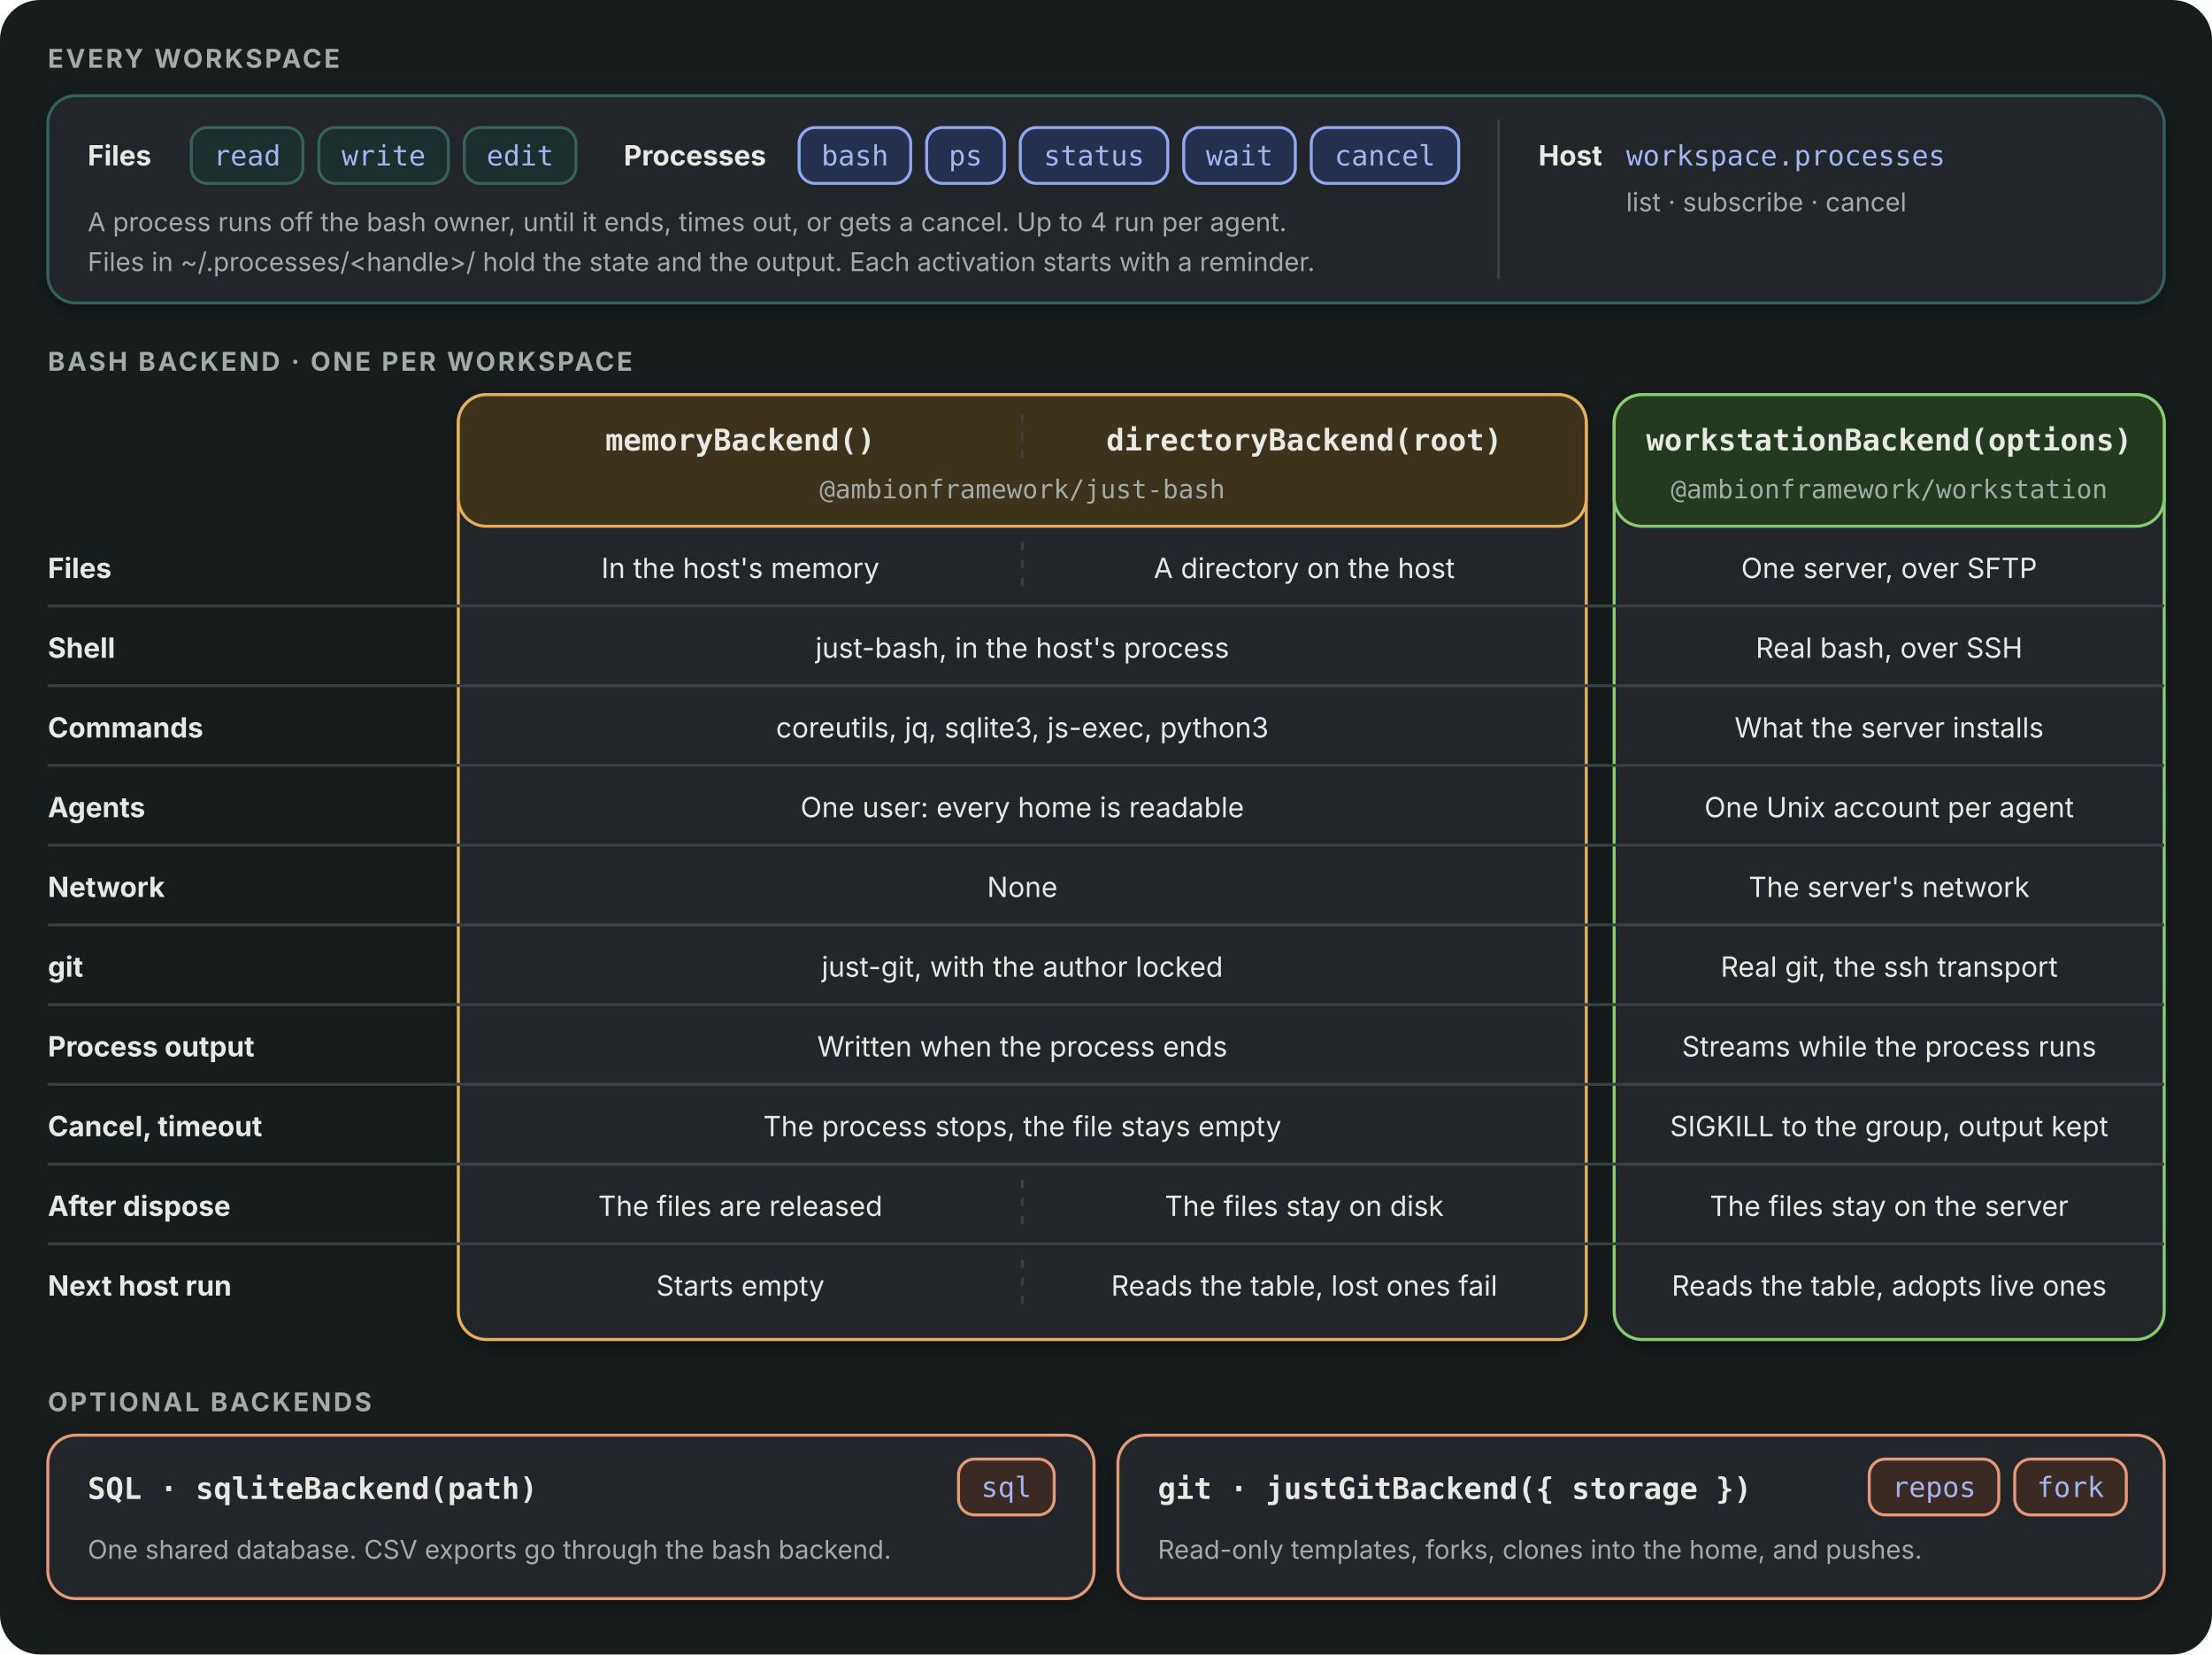
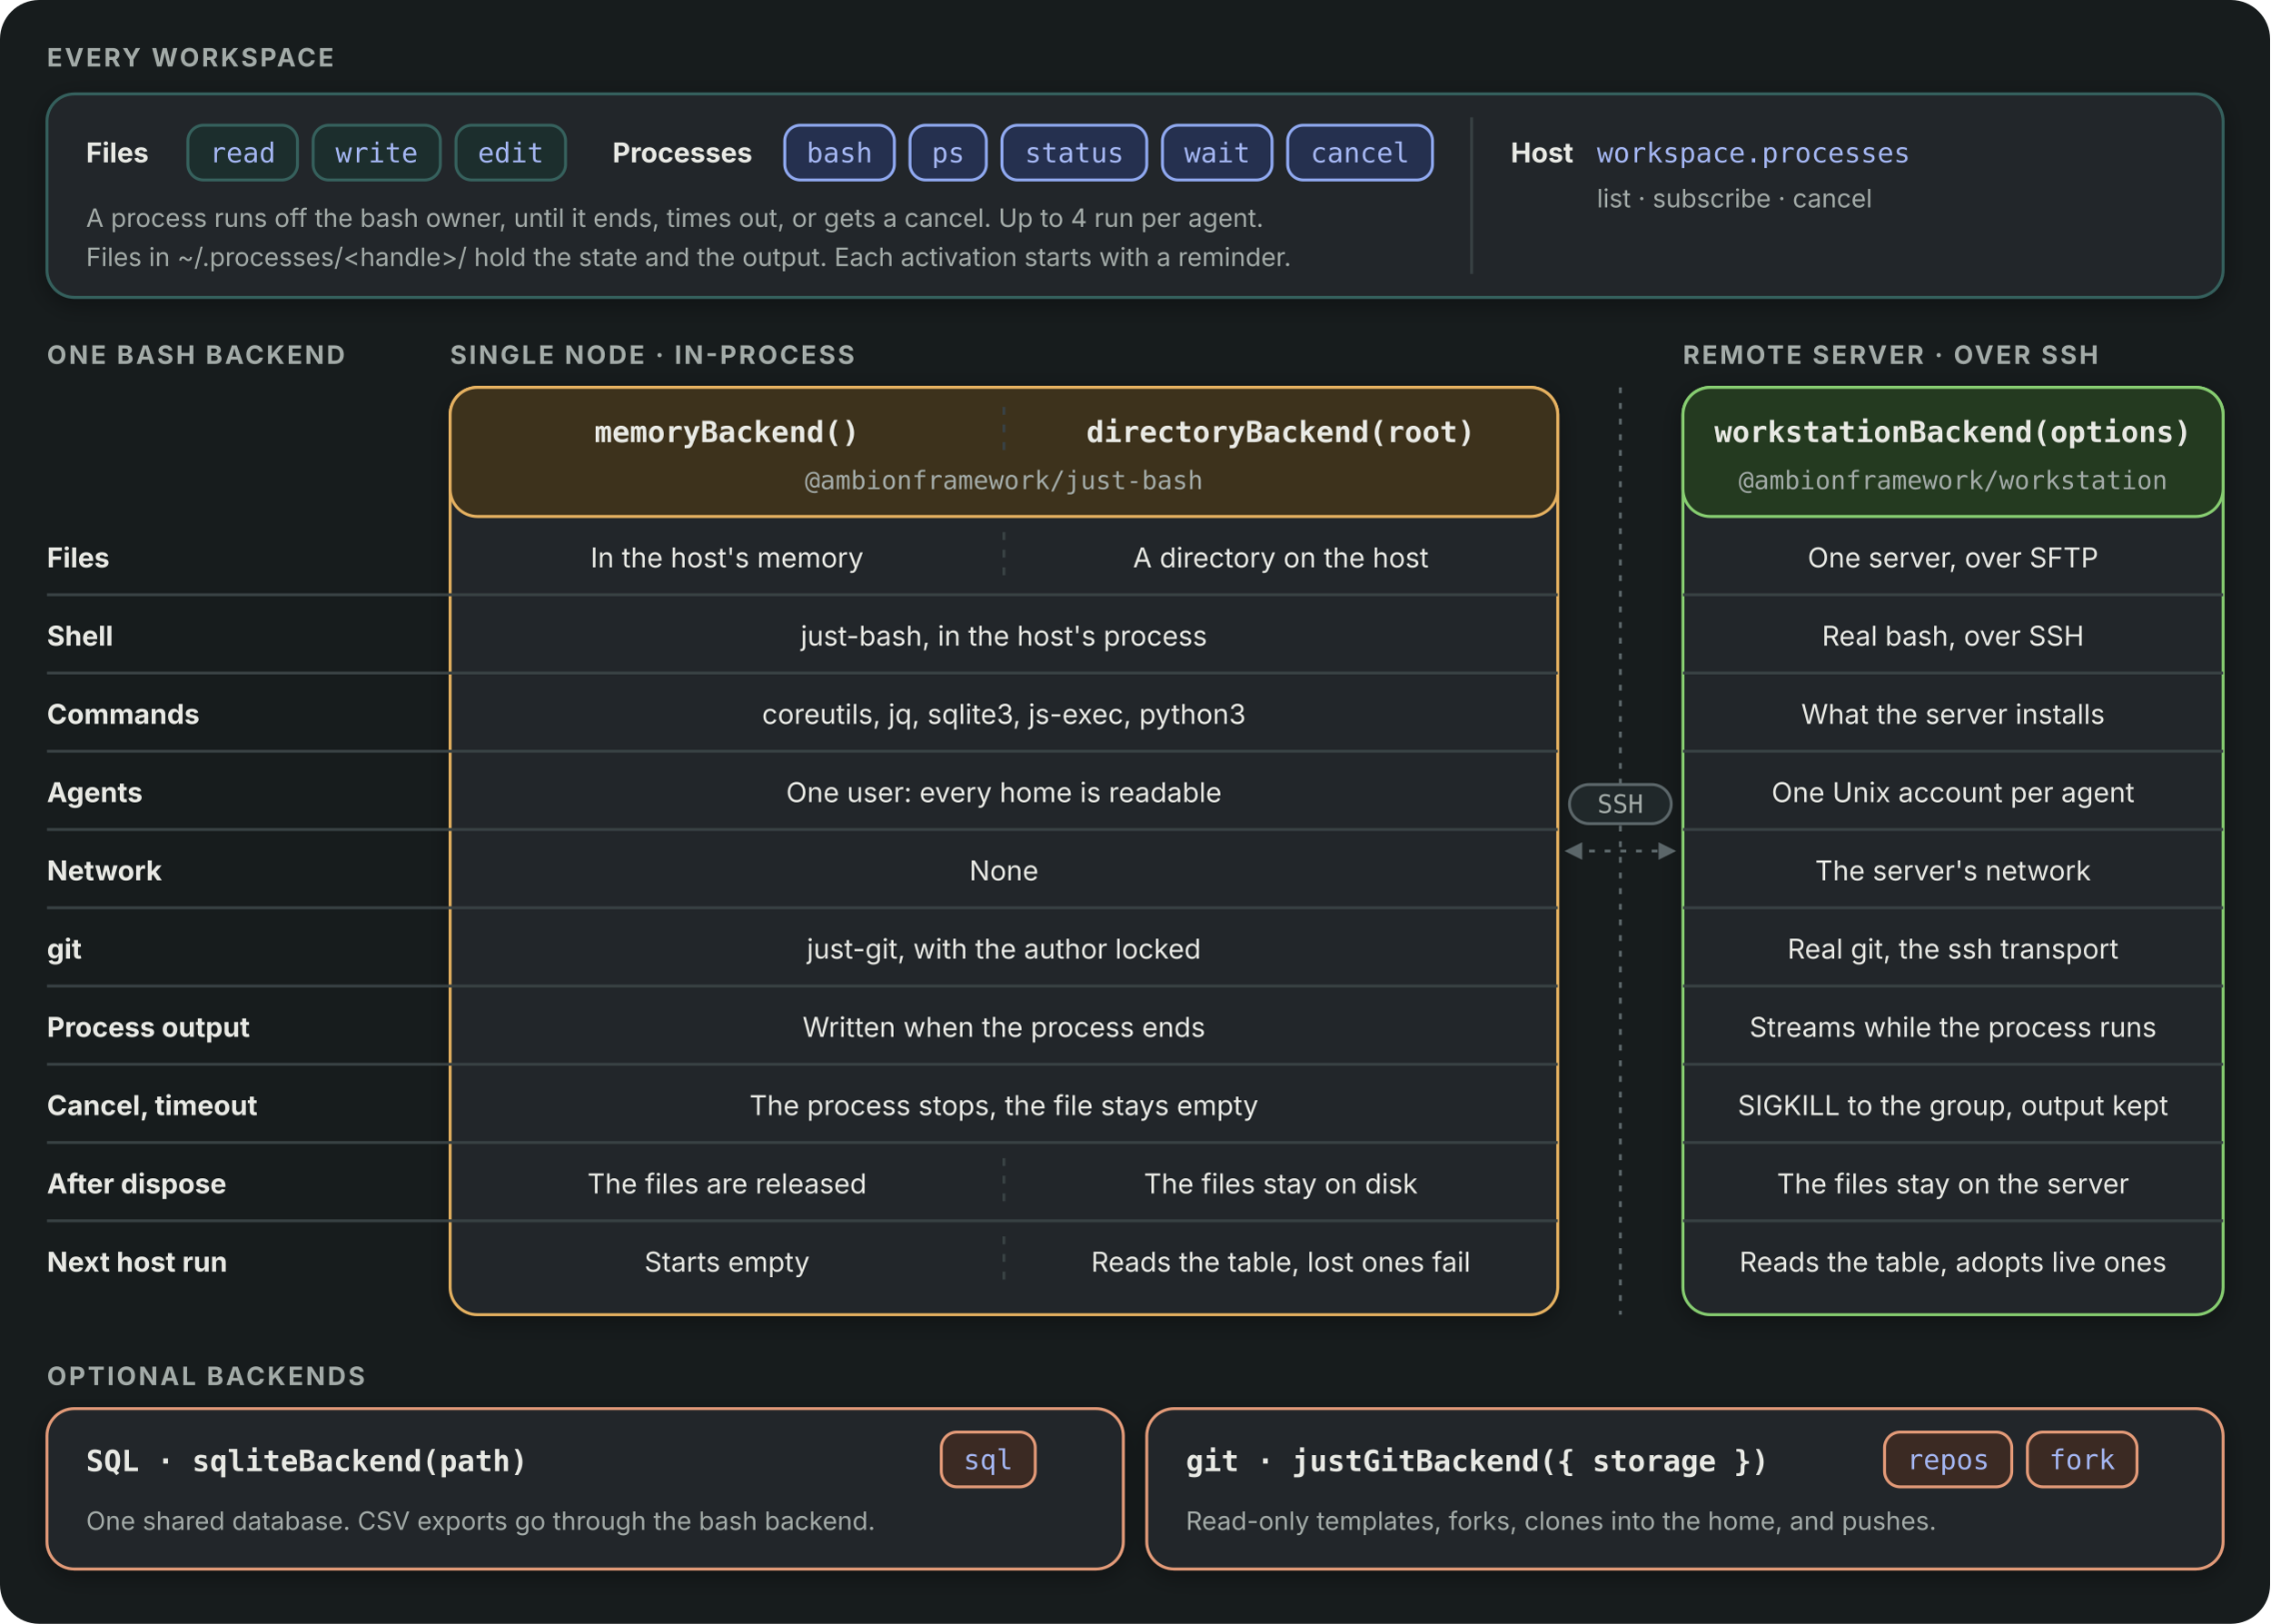
- <svg xmlns="http://www.w3.org/2000/svg" width="1110" height="830" viewBox="0 0 1110 830" role="img" aria-labelledby="title desc">
+ <svg xmlns="http://www.w3.org/2000/svg" width="1160" height="830" viewBox="0 0 1160 830" role="img" aria-labelledby="title desc">
  <defs>
+     <marker id="netarrow" viewBox="0 0 10 10" refX="5" refY="5" markerWidth="6" markerHeight="6" orient="auto-start-reverse">
+       <path d="M0 0 10 5 0 10Z" fill="#5b6669" />
+     </marker>
    <filter id="shadow" x="-10%" y="-10%" width="120%" height="130%">
      <feDropShadow dx="0" dy="3" stdDeviation="6" flood-color="#000000" flood-opacity="0.35" />
    </filter>
    <style>
      .sans { font-family: Inter, "IBM Plex Sans", system-ui, sans-serif; }
      .mono { font-family: "IBM Plex Mono", ui-monospace, monospace; }
      .ink { fill: #e8e9e4; }
      .dim { fill: #a3aba8; }
      .teal { fill: #6cc4bb; }
      .code { fill: #a4b6f2; }
      .lab { font-size: 13px; font-weight: 700; letter-spacing: 1.2px; }
      .n { font-size: 16px; font-weight: 700; }
      .h { font-size: 15px; font-weight: 700; }
      .rl { font-size: 14px; font-weight: 700; }
      .s { font-size: 14px; }
      .x { font-size: 13px; }
      .rule { stroke: #384143; stroke-width: 1.5; }
      .split { stroke: #384143; stroke-width: 1.5; stroke-dasharray: 4 5; }
    </style>
  </defs>
-   <rect x="0" y="0" width="1110" height="830" rx="20" fill="#171c1d" />
+   <rect x="0" y="0" width="1160" height="830" rx="20" fill="#171c1d" />
  <text x="24" y="34" text-anchor="start" class="sans dim lab">EVERY WORKSPACE</text>
  <g filter="url(#shadow)">
-     <rect x="24" y="48" width="1062" height="104" rx="14" fill="#20282a" stroke="#36615d" stroke-width="1.5" />
+     <rect x="24" y="48" width="1112" height="104" rx="14" fill="#20282a" stroke="#36615d" stroke-width="1.5" />
  </g>
  <text x="44" y="83" text-anchor="start" class="sans ink rl">Files</text>
  <rect x="96" y="64" width="56" height="28" rx="8" fill="#1c2e2d" stroke="#36615d" stroke-width="1.5" />
  <text x="124.0" y="83" text-anchor="middle" class="mono code s">read</text>
  <rect x="160" y="64" width="65" height="28" rx="8" fill="#1c2e2d" stroke="#36615d" stroke-width="1.5" />
  <text x="192.5" y="83" text-anchor="middle" class="mono code s">write</text>
  <rect x="233" y="64" width="56" height="28" rx="8" fill="#1c2e2d" stroke="#36615d" stroke-width="1.5" />
  <text x="261.0" y="83" text-anchor="middle" class="mono code s">edit</text>
  <text x="313" y="83" text-anchor="start" class="sans ink rl">Processes</text>
  <rect x="401" y="64" width="56" height="28" rx="8" fill="#25304f" stroke="#8fa8ef" stroke-width="1.5" />
  <text x="429.0" y="83" text-anchor="middle" class="mono code s">bash</text>
  <rect x="465" y="64" width="39" height="28" rx="8" fill="#25304f" stroke="#8fa8ef" stroke-width="1.5" />
  <text x="484.5" y="83" text-anchor="middle" class="mono code s">ps</text>
  <rect x="512" y="64" width="74" height="28" rx="8" fill="#25304f" stroke="#8fa8ef" stroke-width="1.5" />
  <text x="549.0" y="83" text-anchor="middle" class="mono code s">status</text>
  <rect x="594" y="64" width="56" height="28" rx="8" fill="#25304f" stroke="#8fa8ef" stroke-width="1.5" />
  <text x="622.0" y="83" text-anchor="middle" class="mono code s">wait</text>
  <rect x="658" y="64" width="74" height="28" rx="8" fill="#25304f" stroke="#8fa8ef" stroke-width="1.5" />
  <text x="695.0" y="83" text-anchor="middle" class="mono code s">cancel</text>
  <line x1="752" y1="60" x2="752" y2="140" class="rule" />
  <text x="772" y="83" text-anchor="start" class="sans ink rl">Host</text>
  <text x="816" y="83" text-anchor="start" class="mono code s">workspace.processes</text>
  <text x="816" y="106" text-anchor="start" class="sans dim x">list · subscribe · cancel</text>
  <text x="44" y="116" text-anchor="start" class="sans dim x">A process runs off the bash owner, until it ends, times out, or gets a cancel. Up to 4 run per agent.</text>
  <text x="44" y="136" text-anchor="start" class="sans dim x">Files in ~/.processes/&lt;handle&gt;/ hold the state and the output. Each activation starts with a reminder.</text>
-   <text x="24" y="186" text-anchor="start" class="sans dim lab">BASH BACKEND · ONE PER WORKSPACE</text>
+   <text x="24" y="186" text-anchor="start" class="sans dim lab">ONE BASH BACKEND</text>
+   <text x="230" y="186" text-anchor="start" class="sans dim lab">SINGLE NODE · IN-PROCESS</text>
+   <text x="860" y="186" text-anchor="start" class="sans dim lab">REMOTE SERVER · OVER SSH</text>
  <g filter="url(#shadow)">
    <rect x="230" y="198" width="566" height="474" rx="14" fill="#20282a" stroke="#e4b060" stroke-width="1.5" />
-     <rect x="810" y="198" width="276" height="474" rx="14" fill="#20282a" stroke="#86cc70" stroke-width="1.5" />
+     <rect x="860" y="198" width="276" height="474" rx="14" fill="#20282a" stroke="#86cc70" stroke-width="1.5" />
  </g>
+   <line x1="828.0" y1="198" x2="828.0" y2="672" stroke="#5b6669" stroke-width="1.5" stroke-dasharray="3 5" />
+   <path d="M804 435 H852" fill="none" stroke="#5b6669" stroke-width="1.5" stroke-dasharray="3 5" marker-start="url(#netarrow)" marker-end="url(#netarrow)" />
+   <rect x="802.0" y="401" width="52" height="20" rx="10" fill="#20282a" stroke="#5b6669" stroke-width="1.5" />
+   <text x="828.0" y="415.5" text-anchor="middle" class="mono dim x">SSH</text>
  <rect x="230" y="198" width="566" height="66" rx="14" fill="#3d321c" stroke="#e4b060" stroke-width="1.5" />
-   <rect x="810" y="198" width="276" height="66" rx="14" fill="#243a20" stroke="#86cc70" stroke-width="1.5" />
+   <rect x="860" y="198" width="276" height="66" rx="14" fill="#243a20" stroke="#86cc70" stroke-width="1.5" />
  <text x="371.5" y="226" text-anchor="middle" class="mono ink h">memoryBackend()</text>
  <text x="654.5" y="226" text-anchor="middle" class="mono ink h">directoryBackend(root)</text>
  <text x="513.0" y="250" text-anchor="middle" class="mono dim x">@ambionframework/just-bash</text>
-   <text x="948.0" y="226" text-anchor="middle" class="mono ink h">workstationBackend(options)</text>
-   <text x="948.0" y="250" text-anchor="middle" class="mono dim x">@ambionframework/workstation</text>
+   <text x="998.0" y="226" text-anchor="middle" class="mono ink h">workstationBackend(options)</text>
+   <text x="998.0" y="250" text-anchor="middle" class="mono dim x">@ambionframework/workstation</text>
  <line x1="513.0" y1="208" x2="513.0" y2="234" class="split" />
  <text x="24" y="290" text-anchor="start" class="sans ink rl">Files</text>
  <text x="371.5" y="290" text-anchor="middle" class="sans ink s">In the host's memory</text>
  <text x="654.5" y="290" text-anchor="middle" class="sans ink s">A directory on the host</text>
  <line x1="513.0" y1="272" x2="513.0" y2="296" class="split" />
-   <text x="948.0" y="290" text-anchor="middle" class="sans ink s">One server, over SFTP</text>
-   <line x1="24" y1="304" x2="1086" y2="304" class="rule" />
+   <text x="998.0" y="290" text-anchor="middle" class="sans ink s">One server, over SFTP</text>
+   <line x1="24" y1="304" x2="796" y2="304" class="rule" />
+   <line x1="860" y1="304" x2="1136" y2="304" class="rule" />
  <text x="24" y="330" text-anchor="start" class="sans ink rl">Shell</text>
  <text x="513.0" y="330" text-anchor="middle" class="sans ink s">just-bash, in the host's process</text>
-   <text x="948.0" y="330" text-anchor="middle" class="sans ink s">Real bash, over SSH</text>
-   <line x1="24" y1="344" x2="1086" y2="344" class="rule" />
+   <text x="998.0" y="330" text-anchor="middle" class="sans ink s">Real bash, over SSH</text>
+   <line x1="24" y1="344" x2="796" y2="344" class="rule" />
+   <line x1="860" y1="344" x2="1136" y2="344" class="rule" />
  <text x="24" y="370" text-anchor="start" class="sans ink rl">Commands</text>
  <text x="513.0" y="370" text-anchor="middle" class="sans ink s">coreutils, jq, sqlite3, js-exec, python3</text>
-   <text x="948.0" y="370" text-anchor="middle" class="sans ink s">What the server installs</text>
-   <line x1="24" y1="384" x2="1086" y2="384" class="rule" />
+   <text x="998.0" y="370" text-anchor="middle" class="sans ink s">What the server installs</text>
+   <line x1="24" y1="384" x2="796" y2="384" class="rule" />
+   <line x1="860" y1="384" x2="1136" y2="384" class="rule" />
  <text x="24" y="410" text-anchor="start" class="sans ink rl">Agents</text>
  <text x="513.0" y="410" text-anchor="middle" class="sans ink s">One user: every home is readable</text>
-   <text x="948.0" y="410" text-anchor="middle" class="sans ink s">One Unix account per agent</text>
-   <line x1="24" y1="424" x2="1086" y2="424" class="rule" />
+   <text x="998.0" y="410" text-anchor="middle" class="sans ink s">One Unix account per agent</text>
+   <line x1="24" y1="424" x2="796" y2="424" class="rule" />
+   <line x1="860" y1="424" x2="1136" y2="424" class="rule" />
  <text x="24" y="450" text-anchor="start" class="sans ink rl">Network</text>
  <text x="513.0" y="450" text-anchor="middle" class="sans ink s">None</text>
-   <text x="948.0" y="450" text-anchor="middle" class="sans ink s">The server's network</text>
-   <line x1="24" y1="464" x2="1086" y2="464" class="rule" />
+   <text x="998.0" y="450" text-anchor="middle" class="sans ink s">The server's network</text>
+   <line x1="24" y1="464" x2="796" y2="464" class="rule" />
+   <line x1="860" y1="464" x2="1136" y2="464" class="rule" />
  <text x="24" y="490" text-anchor="start" class="sans ink rl">git</text>
  <text x="513.0" y="490" text-anchor="middle" class="sans ink s">just-git, with the author locked</text>
-   <text x="948.0" y="490" text-anchor="middle" class="sans ink s">Real git, the ssh transport</text>
-   <line x1="24" y1="504" x2="1086" y2="504" class="rule" />
+   <text x="998.0" y="490" text-anchor="middle" class="sans ink s">Real git, the ssh transport</text>
+   <line x1="24" y1="504" x2="796" y2="504" class="rule" />
+   <line x1="860" y1="504" x2="1136" y2="504" class="rule" />
  <text x="24" y="530" text-anchor="start" class="sans ink rl">Process output</text>
  <text x="513.0" y="530" text-anchor="middle" class="sans ink s">Written when the process ends</text>
-   <text x="948.0" y="530" text-anchor="middle" class="sans ink s">Streams while the process runs</text>
-   <line x1="24" y1="544" x2="1086" y2="544" class="rule" />
+   <text x="998.0" y="530" text-anchor="middle" class="sans ink s">Streams while the process runs</text>
+   <line x1="24" y1="544" x2="796" y2="544" class="rule" />
+   <line x1="860" y1="544" x2="1136" y2="544" class="rule" />
  <text x="24" y="570" text-anchor="start" class="sans ink rl">Cancel, timeout</text>
  <text x="513.0" y="570" text-anchor="middle" class="sans ink s">The process stops, the file stays empty</text>
-   <text x="948.0" y="570" text-anchor="middle" class="sans ink s">SIGKILL to the group, output kept</text>
-   <line x1="24" y1="584" x2="1086" y2="584" class="rule" />
+   <text x="998.0" y="570" text-anchor="middle" class="sans ink s">SIGKILL to the group, output kept</text>
+   <line x1="24" y1="584" x2="796" y2="584" class="rule" />
+   <line x1="860" y1="584" x2="1136" y2="584" class="rule" />
  <text x="24" y="610" text-anchor="start" class="sans ink rl">After dispose</text>
  <text x="371.5" y="610" text-anchor="middle" class="sans ink s">The files are released</text>
  <text x="654.5" y="610" text-anchor="middle" class="sans ink s">The files stay on disk</text>
  <line x1="513.0" y1="592" x2="513.0" y2="616" class="split" />
-   <text x="948.0" y="610" text-anchor="middle" class="sans ink s">The files stay on the server</text>
-   <line x1="24" y1="624" x2="1086" y2="624" class="rule" />
+   <text x="998.0" y="610" text-anchor="middle" class="sans ink s">The files stay on the server</text>
+   <line x1="24" y1="624" x2="796" y2="624" class="rule" />
+   <line x1="860" y1="624" x2="1136" y2="624" class="rule" />
  <text x="24" y="650" text-anchor="start" class="sans ink rl">Next host run</text>
  <text x="371.5" y="650" text-anchor="middle" class="sans ink s">Starts empty</text>
  <text x="654.5" y="650" text-anchor="middle" class="sans ink s">Reads the table, lost ones fail</text>
  <line x1="513.0" y1="632" x2="513.0" y2="656" class="split" />
-   <text x="948.0" y="650" text-anchor="middle" class="sans ink s">Reads the table, adopts live ones</text>
+   <text x="998.0" y="650" text-anchor="middle" class="sans ink s">Reads the table, adopts live ones</text>
  <text x="24" y="708" text-anchor="start" class="sans dim lab">OPTIONAL BACKENDS</text>
  <g filter="url(#shadow)">
-     <rect x="24" y="720" width="525" height="82" rx="14" fill="#20282a" stroke="#e39a78" stroke-width="1.5" />
-     <rect x="561" y="720" width="525" height="82" rx="14" fill="#20282a" stroke="#e39a78" stroke-width="1.5" />
+     <rect x="24" y="720" width="550" height="82" rx="14" fill="#20282a" stroke="#e39a78" stroke-width="1.5" />
+     <rect x="586" y="720" width="550" height="82" rx="14" fill="#20282a" stroke="#e39a78" stroke-width="1.5" />
  </g>
  <text x="44" y="752" text-anchor="start" class="mono ink h">SQL · sqliteBackend(path)</text>
  <rect x="481" y="732" width="48" height="28" rx="8" fill="#3b2a23" stroke="#e39a78" stroke-width="1.5" />
  <text x="505.0" y="751" text-anchor="middle" class="mono code s">sql</text>
  <text x="44" y="782" text-anchor="start" class="sans dim x">One shared database. CSV exports go through the bash backend.</text>
-   <text x="581" y="752" text-anchor="start" class="mono ink h">git · justGitBackend({ storage })</text>
-   <rect x="938" y="732" width="65" height="28" rx="8" fill="#3b2a23" stroke="#e39a78" stroke-width="1.5" />
-   <text x="970.5" y="751" text-anchor="middle" class="mono code s">repos</text>
-   <rect x="1011" y="732" width="56" height="28" rx="8" fill="#3b2a23" stroke="#e39a78" stroke-width="1.5" />
-   <text x="1039.0" y="751" text-anchor="middle" class="mono code s">fork</text>
-   <text x="581" y="782" text-anchor="start" class="sans dim x">Read-only templates, forks, clones into the home, and pushes.</text>
+   <text x="606" y="752" text-anchor="start" class="mono ink h">git · justGitBackend({ storage })</text>
+   <rect x="963" y="732" width="65" height="28" rx="8" fill="#3b2a23" stroke="#e39a78" stroke-width="1.5" />
+   <text x="995.5" y="751" text-anchor="middle" class="mono code s">repos</text>
+   <rect x="1036" y="732" width="56" height="28" rx="8" fill="#3b2a23" stroke="#e39a78" stroke-width="1.5" />
+   <text x="1064.0" y="751" text-anchor="middle" class="mono code s">fork</text>
+   <text x="606" y="782" text-anchor="start" class="sans dim x">Read-only templates, forks, clones into the home, and pushes.</text>
</svg>
